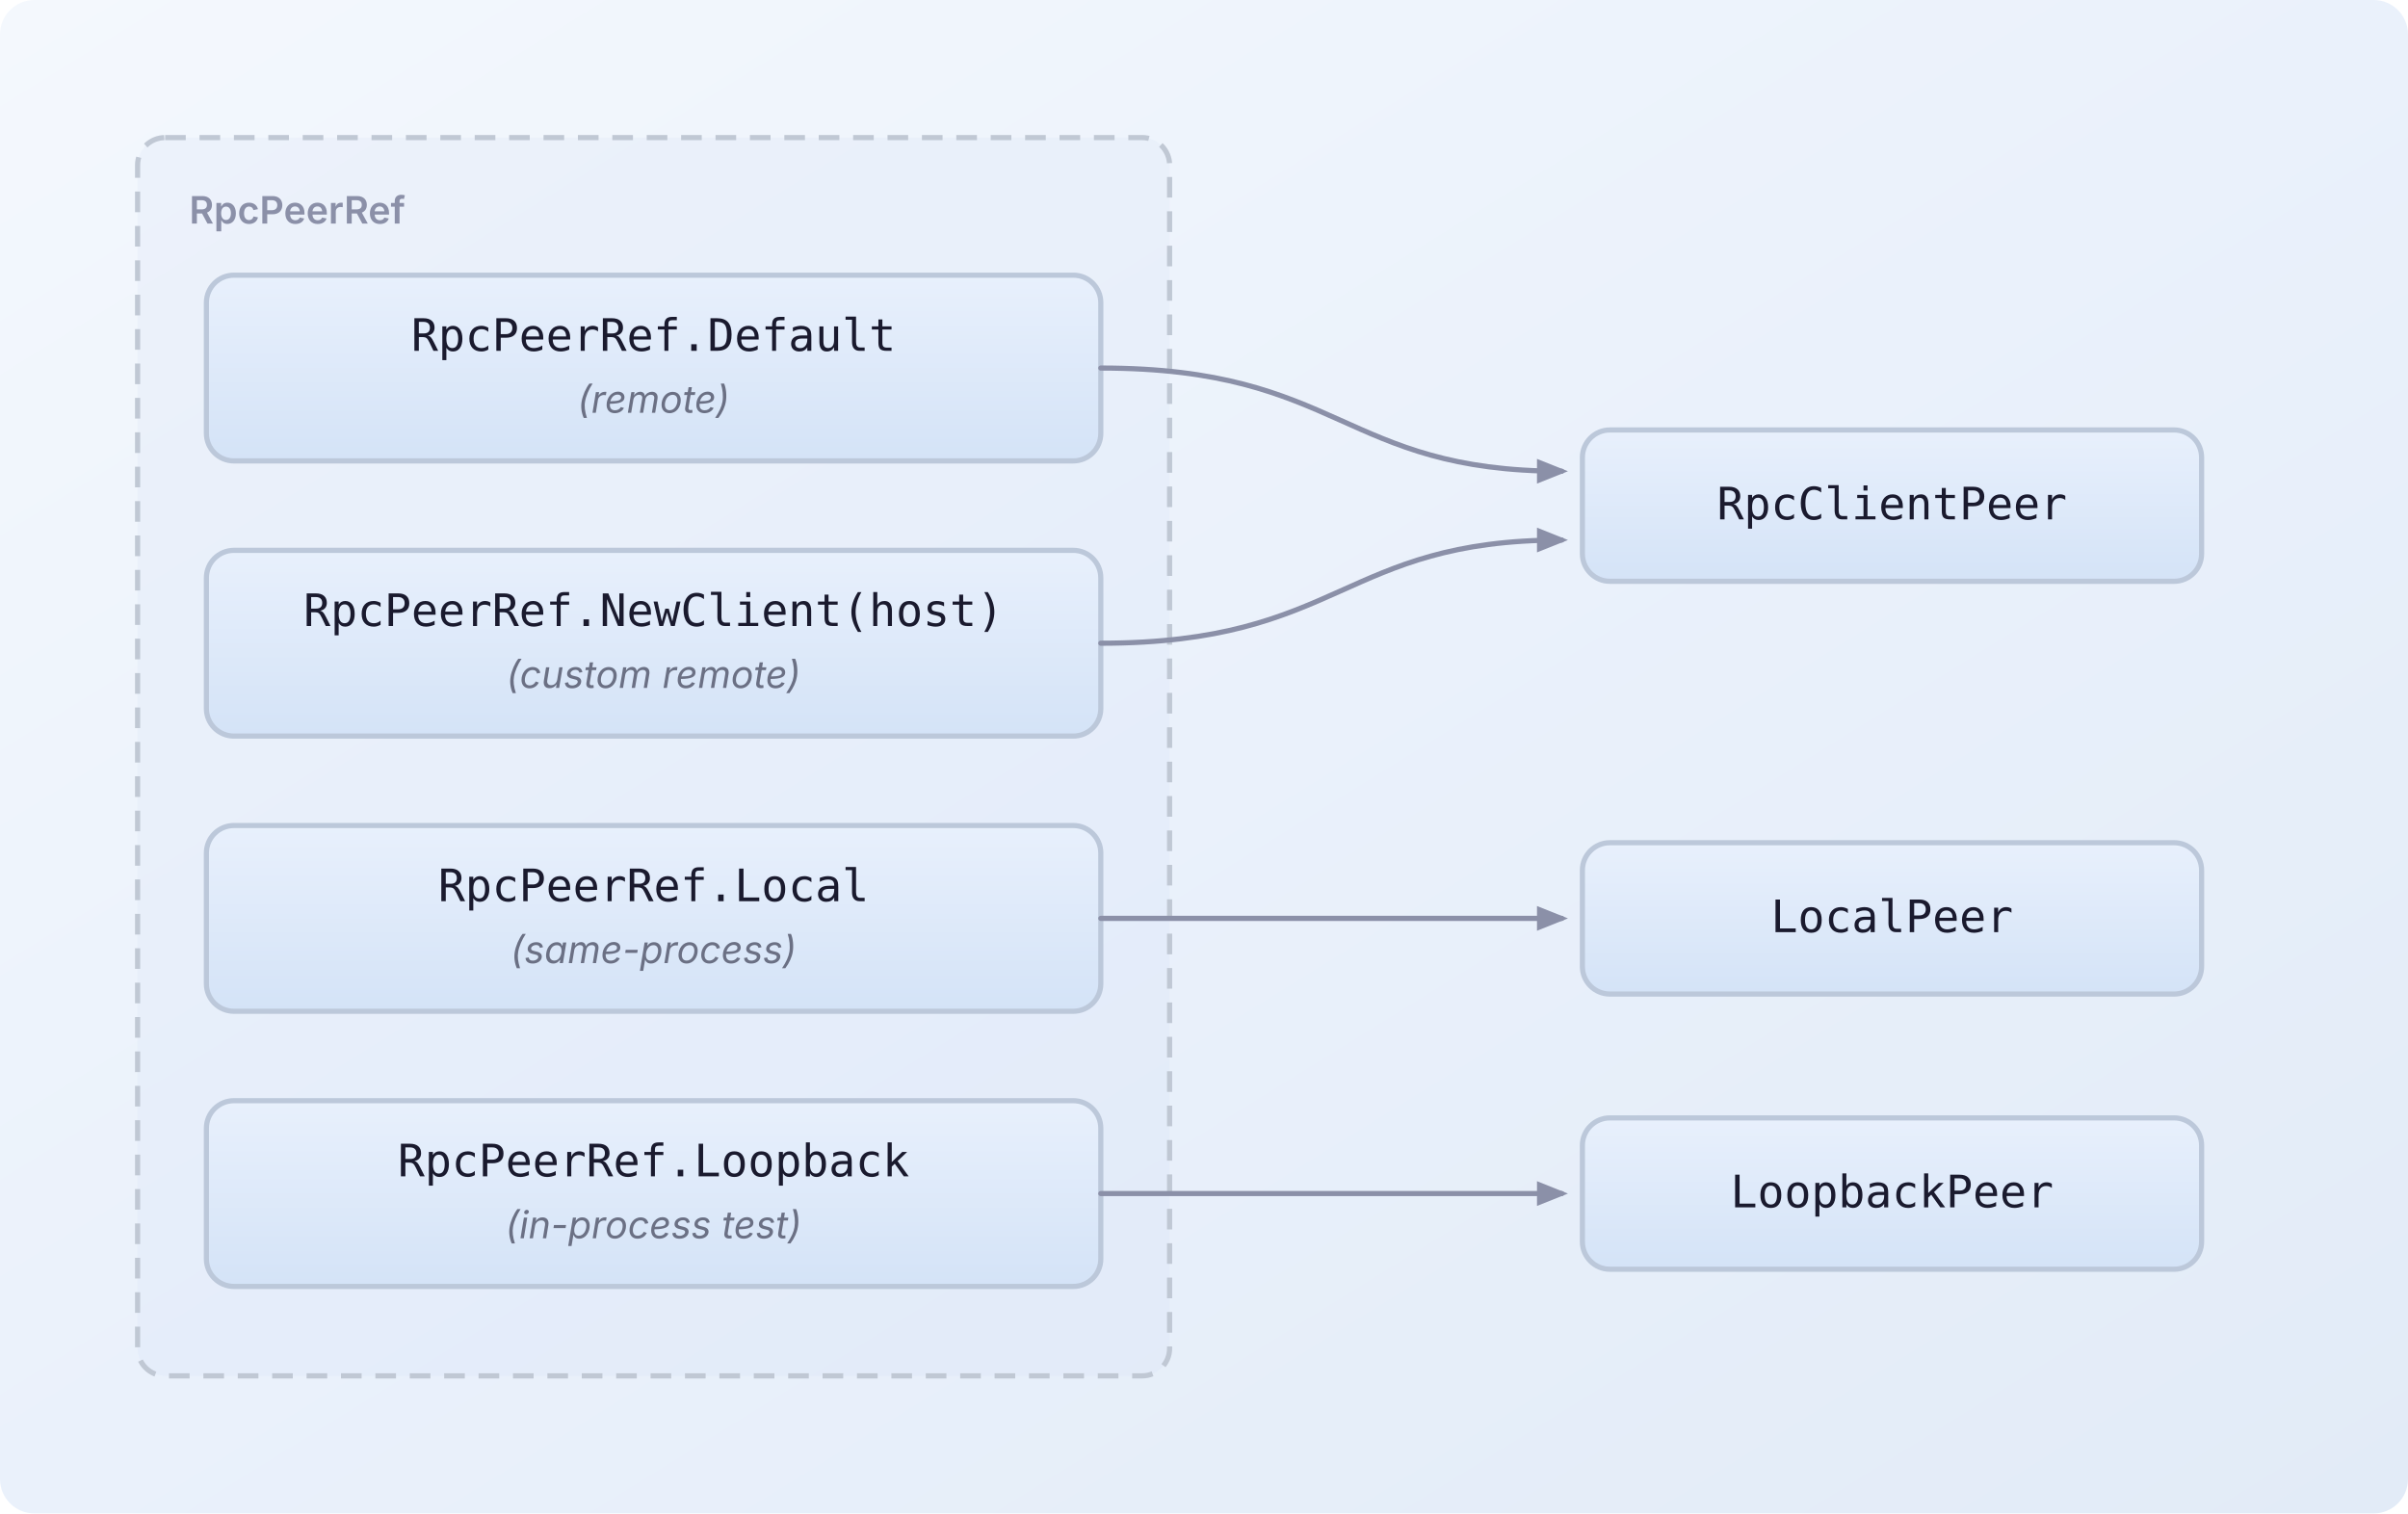
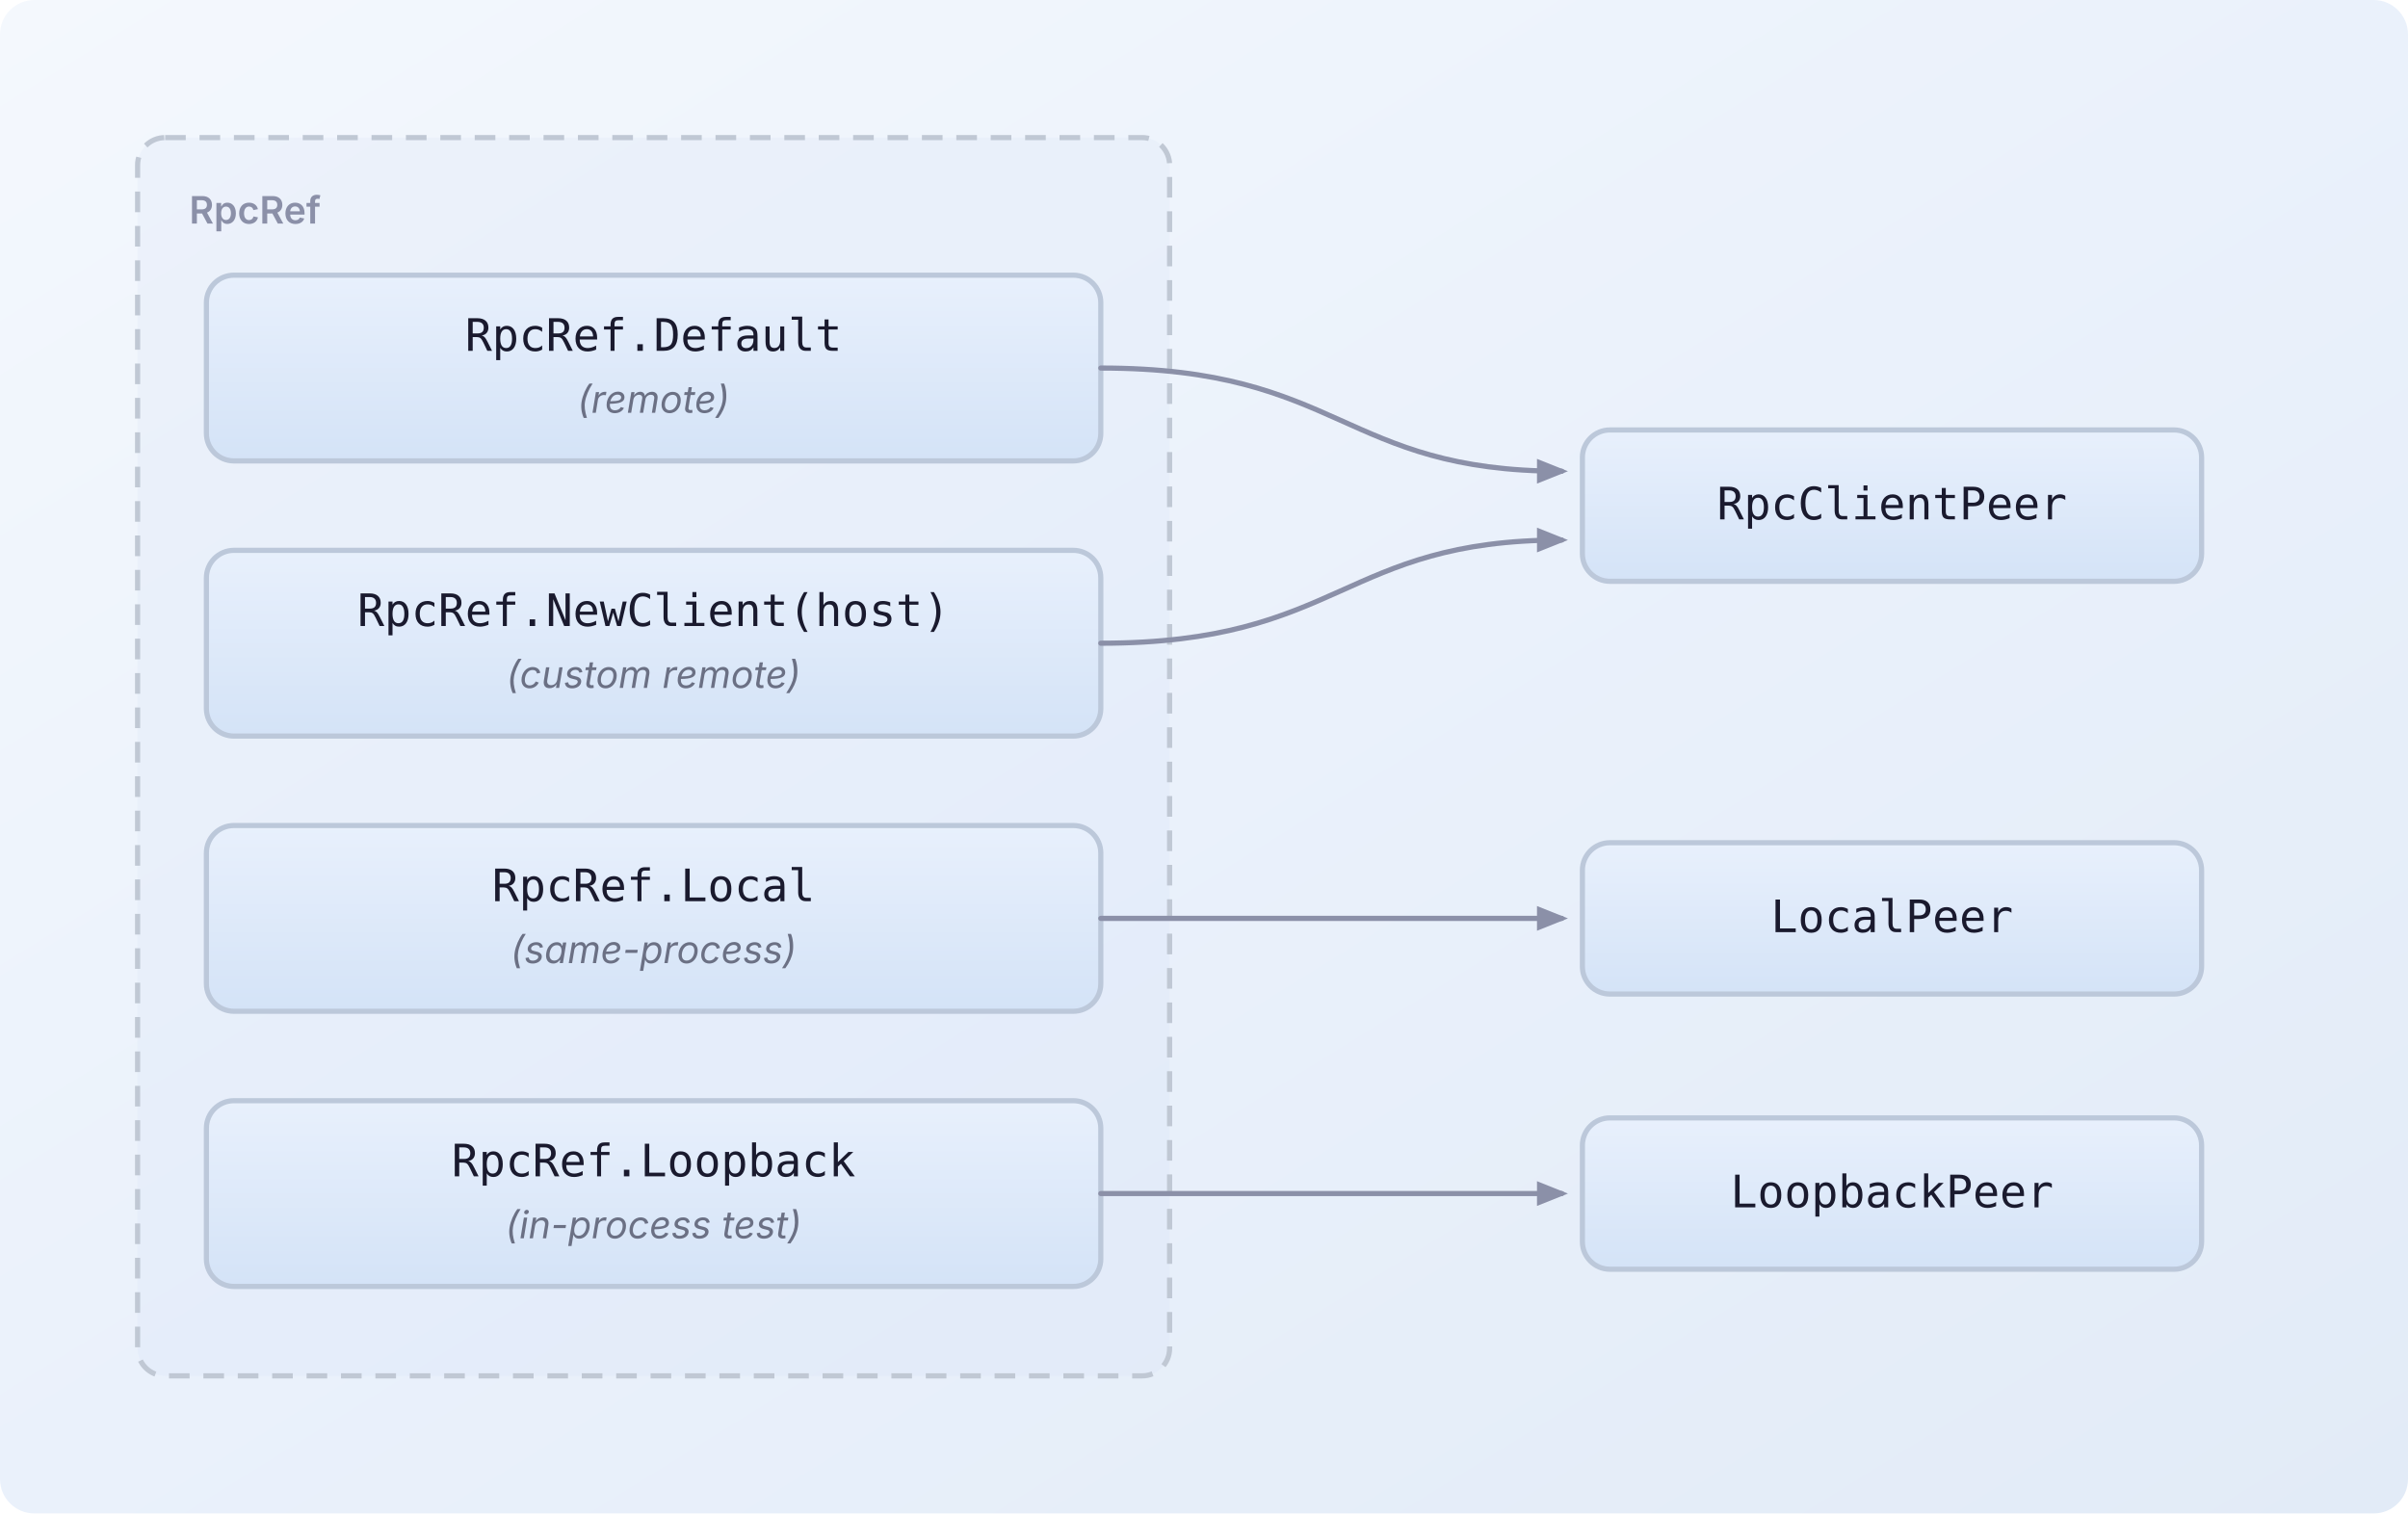
<svg xmlns="http://www.w3.org/2000/svg" viewBox="0 0 700 440" width="100%">
  <defs>
    <linearGradient id="bg-grad" x1="0%" y1="0%" x2="100%" y2="100%">
      <stop offset="0%" stop-color="#f4f8fd" />
      <stop offset="50%" stop-color="#eaf1fb" />
      <stop offset="100%" stop-color="#e2ebf7" />
    </linearGradient>
    <linearGradient id="state-grad" x1="0%" y1="0%" x2="0%" y2="100%">
      <stop offset="0%" stop-color="#e8f0fc" />
      <stop offset="100%" stop-color="#d4e3f7" />
    </linearGradient>
    <marker id="arrow" viewBox="0 0 10 10" refX="8" refY="5" markerWidth="6" markerHeight="6" orient="auto-start-reverse">
      <path d="M 0 1 L 10 5 L 0 9 z" fill="#8b90a8" />
    </marker>
  </defs>
  <rect width="100%" height="100%" fill="url(#bg-grad)" rx="10" />
  <rect x="40" y="40" width="300" height="360" fill="rgba(200,215,240,0.15)" stroke="#c0c8d4" stroke-width="1.5" stroke-dasharray="6 4" rx="8" />
-   <text x="55" y="65" font-family="Inter,sans-serif" font-size="11px" fill="#8b90a8" font-weight="600" text-transform="uppercase">RpcPeerRef</text>
+   <text x="55" y="65" font-family="Inter,sans-serif" font-size="11px" fill="#8b90a8" font-weight="600" text-transform="uppercase">RpcRef</text>
  <rect x="60" y="80" width="260" height="54" fill="url(#state-grad)" stroke="#bcc8da" stroke-width="1.5" rx="8" />
-   <text x="190" y="102" font-family="&quot;SF Mono&quot;,&quot;Fira Code&quot;,Consolas,monospace" font-size="13px" fill="#1a1a2e" text-anchor="middle">RpcPeerRef.Default</text>
+   <text x="190" y="102" font-family="&quot;SF Mono&quot;,&quot;Fira Code&quot;,Consolas,monospace" font-size="13px" fill="#1a1a2e" text-anchor="middle">RpcRef.Default</text>
  <text x="190" y="120" font-family="Inter,-apple-system,sans-serif" font-size="11px" fill="#6b7084" font-style="italic" text-anchor="middle">(remote)</text>
  <rect x="60" y="160" width="260" height="54" fill="url(#state-grad)" stroke="#bcc8da" stroke-width="1.5" rx="8" />
-   <text x="190" y="182" font-family="&quot;SF Mono&quot;,&quot;Fira Code&quot;,Consolas,monospace" font-size="13px" fill="#1a1a2e" text-anchor="middle">RpcPeerRef.NewClient(host)</text>
+   <text x="190" y="182" font-family="&quot;SF Mono&quot;,&quot;Fira Code&quot;,Consolas,monospace" font-size="13px" fill="#1a1a2e" text-anchor="middle">RpcRef.NewClient(host)</text>
  <text x="190" y="200" font-family="Inter,-apple-system,sans-serif" font-size="11px" fill="#6b7084" font-style="italic" text-anchor="middle">(custom remote)</text>
  <rect x="60" y="240" width="260" height="54" fill="url(#state-grad)" stroke="#bcc8da" stroke-width="1.5" rx="8" />
-   <text x="190" y="262" font-family="&quot;SF Mono&quot;,&quot;Fira Code&quot;,Consolas,monospace" font-size="13px" fill="#1a1a2e" text-anchor="middle">RpcPeerRef.Local</text>
+   <text x="190" y="262" font-family="&quot;SF Mono&quot;,&quot;Fira Code&quot;,Consolas,monospace" font-size="13px" fill="#1a1a2e" text-anchor="middle">RpcRef.Local</text>
  <text x="190" y="280" font-family="Inter,-apple-system,sans-serif" font-size="11px" fill="#6b7084" font-style="italic" text-anchor="middle">(same-process)</text>
  <rect x="60" y="320" width="260" height="54" fill="url(#state-grad)" stroke="#bcc8da" stroke-width="1.5" rx="8" />
-   <text x="190" y="342" font-family="&quot;SF Mono&quot;,&quot;Fira Code&quot;,Consolas,monospace" font-size="13px" fill="#1a1a2e" text-anchor="middle">RpcPeerRef.Loopback</text>
+   <text x="190" y="342" font-family="&quot;SF Mono&quot;,&quot;Fira Code&quot;,Consolas,monospace" font-size="13px" fill="#1a1a2e" text-anchor="middle">RpcRef.Loopback</text>
  <text x="190" y="360" font-family="Inter,-apple-system,sans-serif" font-size="11px" fill="#6b7084" font-style="italic" text-anchor="middle">(in-process test)</text>
  <rect x="460" y="125" width="180" height="44" fill="url(#state-grad)" stroke="#bcc8da" stroke-width="1.5" rx="8" />
  <text x="550" y="151" font-family="&quot;SF Mono&quot;,&quot;Fira Code&quot;,Consolas,monospace" font-size="13px" fill="#1a1a2e" text-anchor="middle">RpcClientPeer</text>
  <rect x="460" y="245" width="180" height="44" fill="url(#state-grad)" stroke="#bcc8da" stroke-width="1.5" rx="8" />
  <text x="550" y="271" font-family="&quot;SF Mono&quot;,&quot;Fira Code&quot;,Consolas,monospace" font-size="13px" fill="#1a1a2e" text-anchor="middle">LocalPeer</text>
  <rect x="460" y="325" width="180" height="44" fill="url(#state-grad)" stroke="#bcc8da" stroke-width="1.5" rx="8" />
  <text x="550" y="351" font-family="&quot;SF Mono&quot;,&quot;Fira Code&quot;,Consolas,monospace" font-size="13px" fill="#1a1a2e" text-anchor="middle">LoopbackPeer</text>
  <path d="M 320 107 C 390 107, 390 137, 454 137" fill="none" stroke="#8b90a8" stroke-width="1.5" stroke-linecap="round" marker-end="url(#arrow)" />
  <path d="M 320 187 C 390 187, 390 157, 454 157" fill="none" stroke="#8b90a8" stroke-width="1.5" stroke-linecap="round" marker-end="url(#arrow)" />
  <path d="M 320 267 L 454 267" fill="none" stroke="#8b90a8" stroke-width="1.5" stroke-linecap="round" marker-end="url(#arrow)" />
  <path d="M 320 347 L 454 347" fill="none" stroke="#8b90a8" stroke-width="1.5" stroke-linecap="round" marker-end="url(#arrow)" />
</svg>
